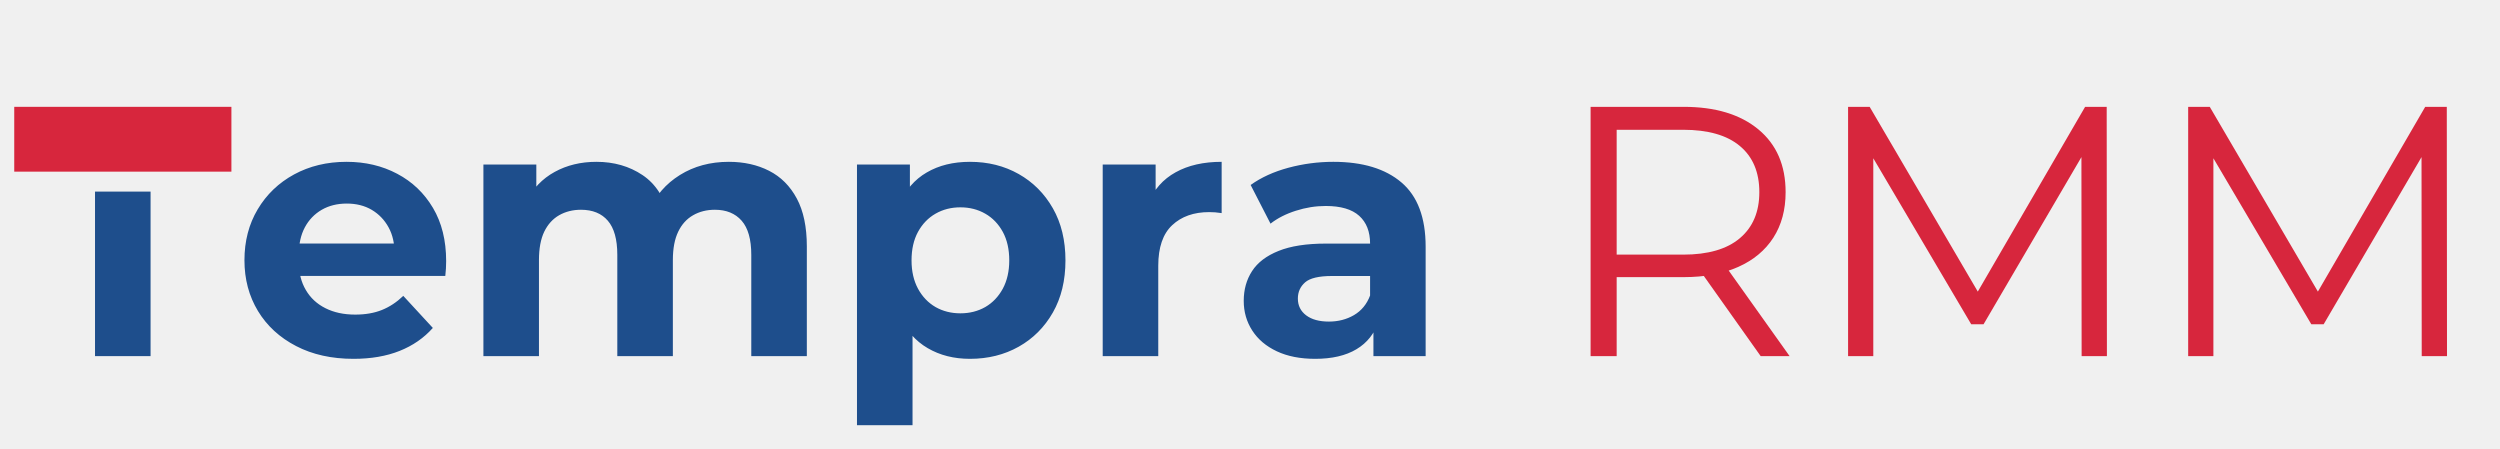
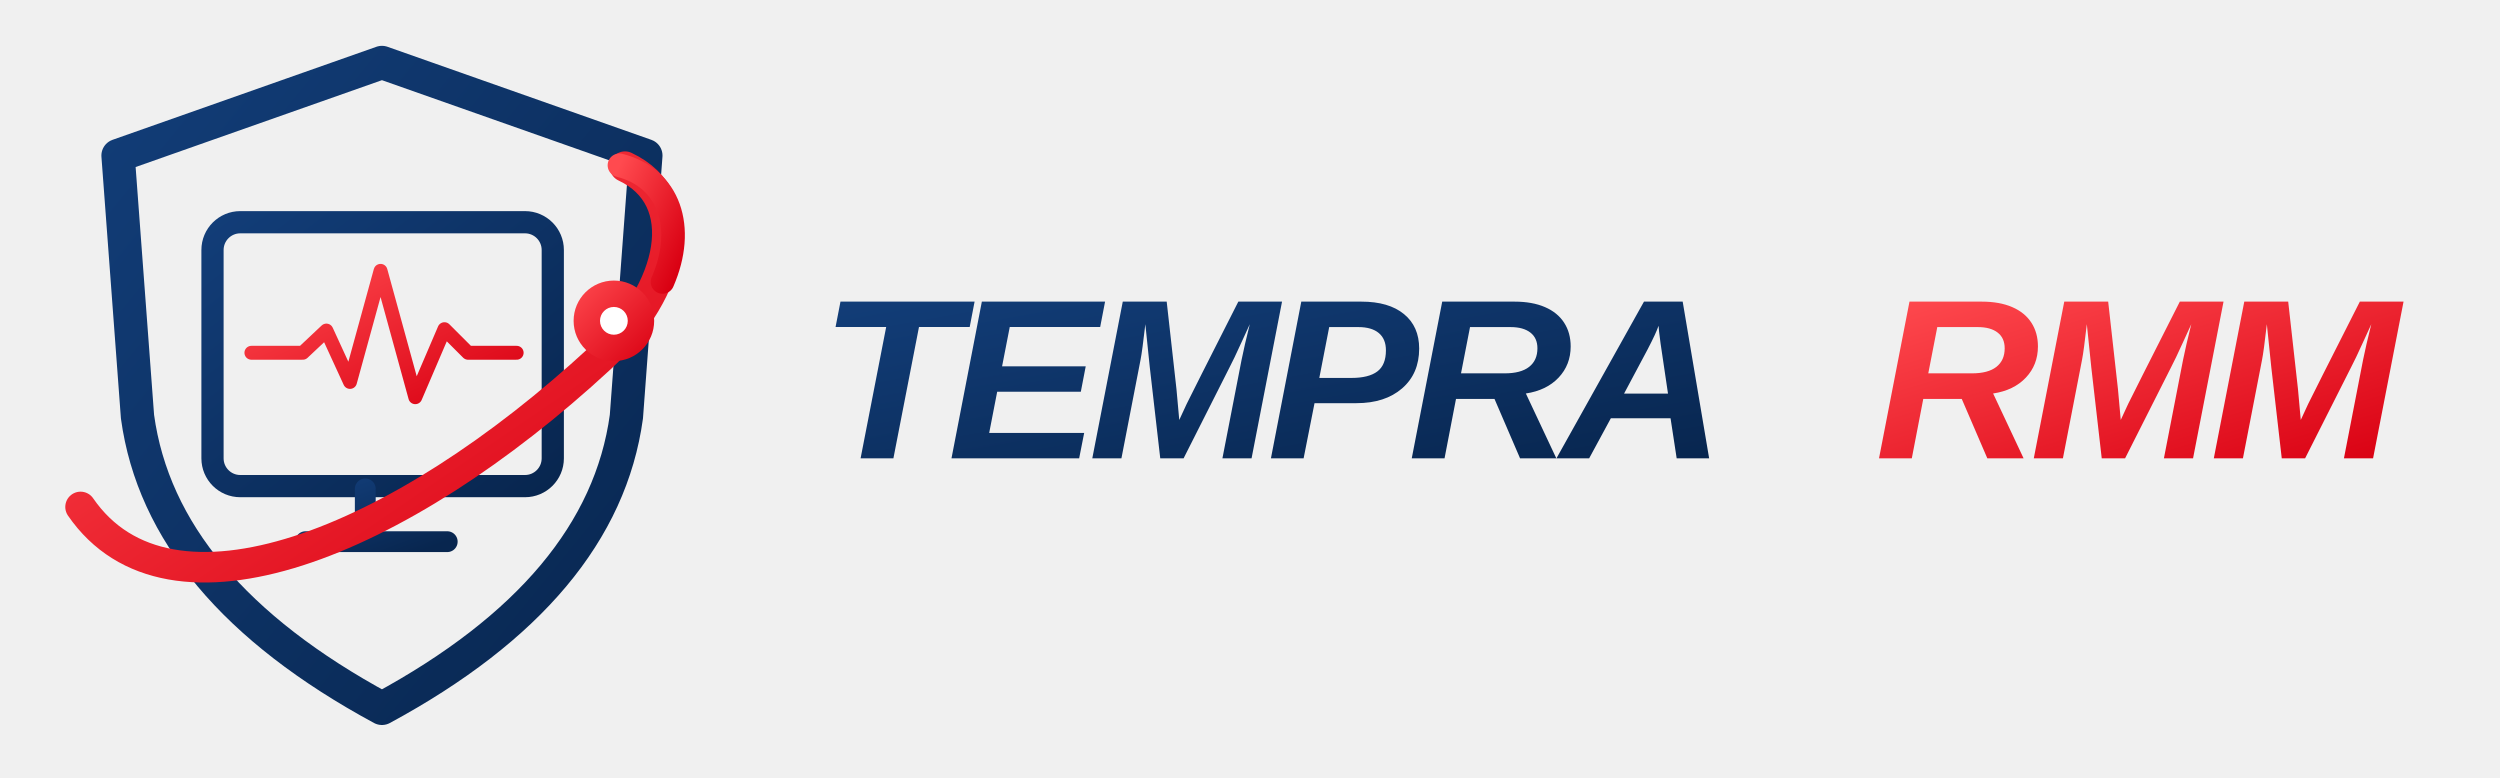
- <svg xmlns="http://www.w3.org/2000/svg" viewBox="0 0 351 63" role="img" aria-label="Tempra RMM">
-   <rect x="2.00" y="15.00" width="30.49" height="9.10" fill="#D7263D" />
-   <rect x="13.34" y="26.90" width="7.80" height="23.10" fill="#1E4E8C" />
-   <path fill="#1E4E8C" d="M49.64 50.38Q45.03 50.38 41.58 48.59Q38.12 46.8 36.22 43.67Q34.32 40.53 34.32 36.54Q34.32 32.51 36.18 29.39Q38.04 26.26 41.29 24.49Q44.55 22.72 48.65 22.72Q52.61 22.72 55.77 24.4Q58.94 26.07 60.79 29.19Q62.64 32.31 62.64 36.66Q62.64 37.11 62.61 37.69Q62.57 38.26 62.52 38.74H40.66V34.19H58.39L55.38 35.55Q55.41 33.47 54.55 31.91Q53.69 30.35 52.19 29.46Q50.69 28.58 48.69 28.58Q46.68 28.58 45.16 29.46Q43.64 30.35 42.8 31.92Q41.96 33.5 41.96 35.64V36.86Q41.96 39.06 42.94 40.72Q43.91 42.38 45.69 43.27Q47.47 44.17 49.87 44.17Q52.01 44.17 53.62 43.52Q55.24 42.87 56.62 41.54L60.77 46.04Q58.89 48.16 56.1 49.27Q53.31 50.38 49.64 50.38Z M67.87 50V23.1H75.3V30.44L73.88 28.3Q75.28 25.56 77.87 24.14Q80.45 22.72 83.74 22.72Q87.43 22.72 90.21 24.58Q92.98 26.44 93.9 30.31L91.15 29.55Q92.49 26.42 95.46 24.57Q98.43 22.72 102.32 22.72Q105.51 22.72 107.98 23.98Q110.46 25.24 111.87 27.87Q113.28 30.49 113.28 34.61V50H105.48V35.78Q105.48 32.53 104.13 30.99Q102.78 29.45 100.37 29.45Q98.65 29.45 97.31 30.22Q95.96 30.99 95.22 32.53Q94.47 34.08 94.47 36.5V50H86.67V35.78Q86.67 32.53 85.34 30.99Q84.02 29.45 81.57 29.45Q79.85 29.45 78.5 30.22Q77.16 30.99 76.41 32.53Q75.67 34.08 75.67 36.5V50Z M136.18 50.38Q132.81 50.38 130.25 48.88Q127.68 47.39 126.26 44.33Q124.85 41.26 124.85 36.56Q124.85 31.79 126.2 28.74Q127.56 25.69 130.12 24.21Q132.67 22.72 136.18 22.72Q139.99 22.72 143.02 24.43Q146.05 26.14 147.82 29.24Q149.59 32.34 149.59 36.56Q149.59 40.78 147.82 43.88Q146.05 46.98 143.02 48.68Q139.99 50.38 136.18 50.38ZM120.32 59.7V23.1H127.75V28.61L127.62 36.59L128.12 44.57V59.7ZM134.84 43.99Q136.78 43.99 138.33 43.11Q139.87 42.22 140.79 40.54Q141.7 38.85 141.7 36.56Q141.7 34.22 140.79 32.55Q139.87 30.88 138.33 30Q136.78 29.11 134.84 29.11Q132.9 29.11 131.35 30Q129.81 30.88 128.89 32.55Q127.98 34.22 127.98 36.56Q127.98 38.85 128.89 40.54Q129.81 42.22 131.35 43.11Q132.9 43.99 134.84 43.99Z M154.82 50V23.1H162.25V30.72L161.22 28.52Q162.41 25.65 165.06 24.19Q167.7 22.72 171.52 22.72V29.92Q171.01 29.85 170.6 29.81Q170.19 29.78 169.77 29.78Q166.53 29.78 164.57 31.62Q162.62 33.45 162.62 37.31V50Z M192.83 50V44.76L192.36 43.58V34.2Q192.36 31.68 190.83 30.3Q189.3 28.92 186.13 28.92Q184.01 28.92 181.93 29.59Q179.85 30.25 178.38 31.4L175.59 25.97Q177.81 24.38 180.9 23.55Q184 22.72 187.2 22.72Q193.37 22.72 196.77 25.62Q200.16 28.51 200.16 34.64V50ZM184.65 50.38Q181.51 50.38 179.26 49.32Q177.01 48.26 175.82 46.41Q174.62 44.56 174.62 42.24Q174.62 39.86 175.79 38.06Q176.96 36.25 179.51 35.23Q182.06 34.2 186.16 34.2H193.28V38.75H187.02Q184.26 38.75 183.24 39.64Q182.22 40.53 182.22 41.92Q182.22 43.39 183.38 44.27Q184.54 45.15 186.58 45.15Q188.54 45.15 190.1 44.24Q191.67 43.32 192.36 41.49L193.54 45.11Q192.71 47.68 190.45 49.03Q188.2 50.38 184.65 50.38Z" />
-   <path fill="#D7263D" d="M223.32 50V15H236.38Q243.06 15 246.88 18.17Q250.7 21.33 250.7 26.98Q250.7 30.69 248.98 33.37Q247.26 36.04 244.06 37.47Q240.85 38.91 236.38 38.91H225.34L226.98 37.21V50ZM247.2 50 238.19 37.3H242.22L251.26 50ZM226.98 37.51 225.34 35.75H236.31Q241.56 35.75 244.28 33.44Q247.01 31.13 247.01 26.98Q247.01 22.78 244.28 20.5Q241.56 18.22 236.31 18.22H225.34L226.98 16.43Z M259.47 50V15H262.5L278.49 42.32H276.88L292.75 15H295.78L295.81 50H292.26L292.23 20.56H293.11L278.49 45.53H276.76L262.03 20.56H263.01V50Z M307.22 50V15H310.25L326.24 42.32H324.63L340.5 15H343.53L343.56 50H340.01L339.98 20.56H340.86L326.24 45.53H324.51L309.78 20.56H310.76V50Z" />
+ <svg xmlns="http://www.w3.org/2000/svg" width="1800" height="560" viewBox="0 0 1800 560" role="img" aria-label="Tempra RMM">
+   <defs>
+     <linearGradient id="navy" x1="0" y1="0" x2="1" y2="1">
+       <stop offset="0" stop-color="#123D78" />
+       <stop offset="1" stop-color="#08264F" />
+     </linearGradient>
+     <linearGradient id="red" x1="0" y1="0" x2="1" y2="1">
+       <stop offset="0" stop-color="#FF4A4F" />
+       <stop offset="1" stop-color="#D90012" />
+     </linearGradient>
+   </defs>
+   <path d="M275 45 L465 112 L451 300 Q434 424 275 510 Q116 424 99 300 L85 112 Z" fill="none" stroke="url(#navy)" stroke-width="24" stroke-linejoin="round" />
+   <rect x="153" y="160" width="245" height="190" rx="20" fill="none" stroke="url(#navy)" stroke-width="16" />
+   <path d="M263 352 L263 390 L220 390 M263 390 L322 390" fill="none" stroke="url(#navy)" stroke-width="15" stroke-linecap="round" />
+   <path d="M181 254 H218 L235 238 L252 275 L274 195 L299 286 L320 237 L337 254 H372" fill="none" stroke="url(#red)" stroke-width="10" stroke-linecap="round" stroke-linejoin="round" />
+   <path d="M58 365 C122 458 287 392 432 258 C486 208 499 143 450 120" fill="none" stroke="url(#red)" stroke-width="22" stroke-linecap="round" />
+   <path d="M446 119 C482 128 494 164 477 203" fill="none" stroke="url(#red)" stroke-width="17" stroke-linecap="round" />
+   <circle cx="442" cy="231" r="29" fill="url(#red)" />
+   <circle cx="442" cy="231" r="10" fill="#FFFFFF" />
+   <path d="M535 150 V385" stroke="url(#navy)" stroke-width="7" stroke-linecap="round" />
+   <text x="590" y="330" fill="url(#navy)" font-family="Arial, Helvetica, sans-serif" font-size="164" font-weight="900" font-style="italic" letter-spacing="-8">TEMPRA</text>
+   <text x="1350" y="330" fill="url(#red)" font-family="Arial, Helvetica, sans-serif" font-size="164" font-weight="900" font-style="italic" letter-spacing="-7">RMM</text>
</svg>
